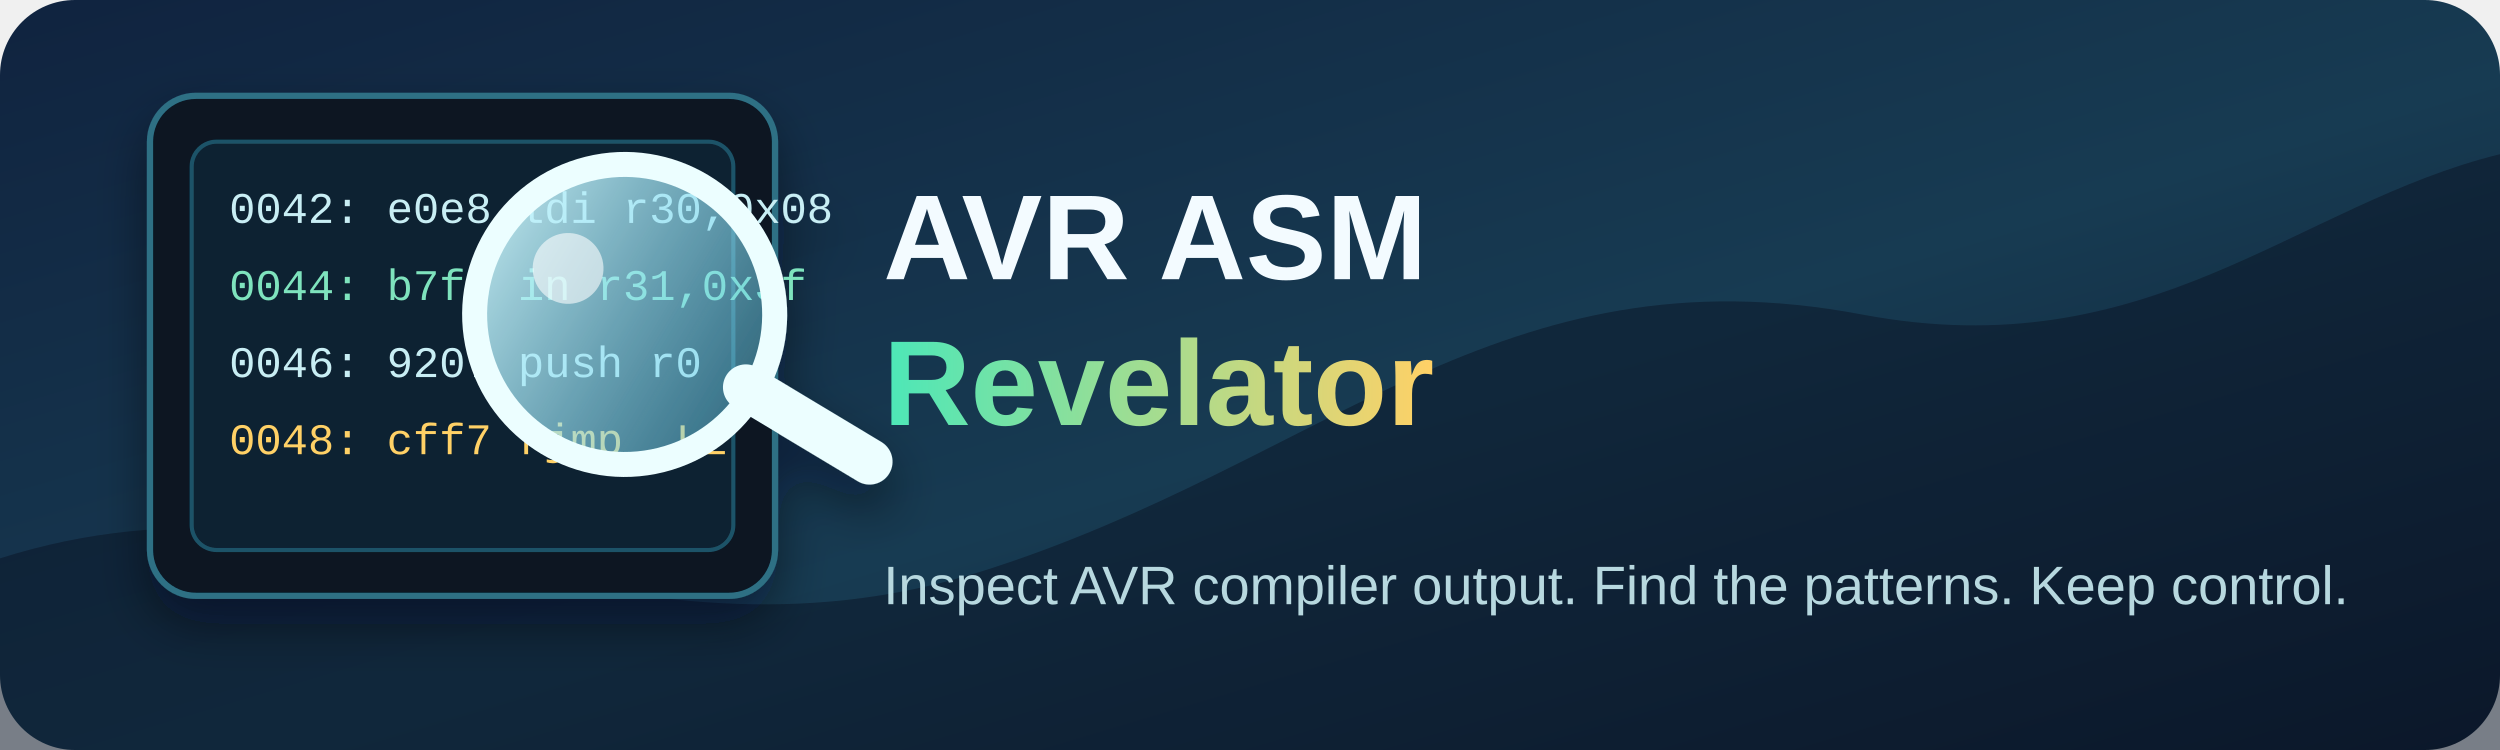
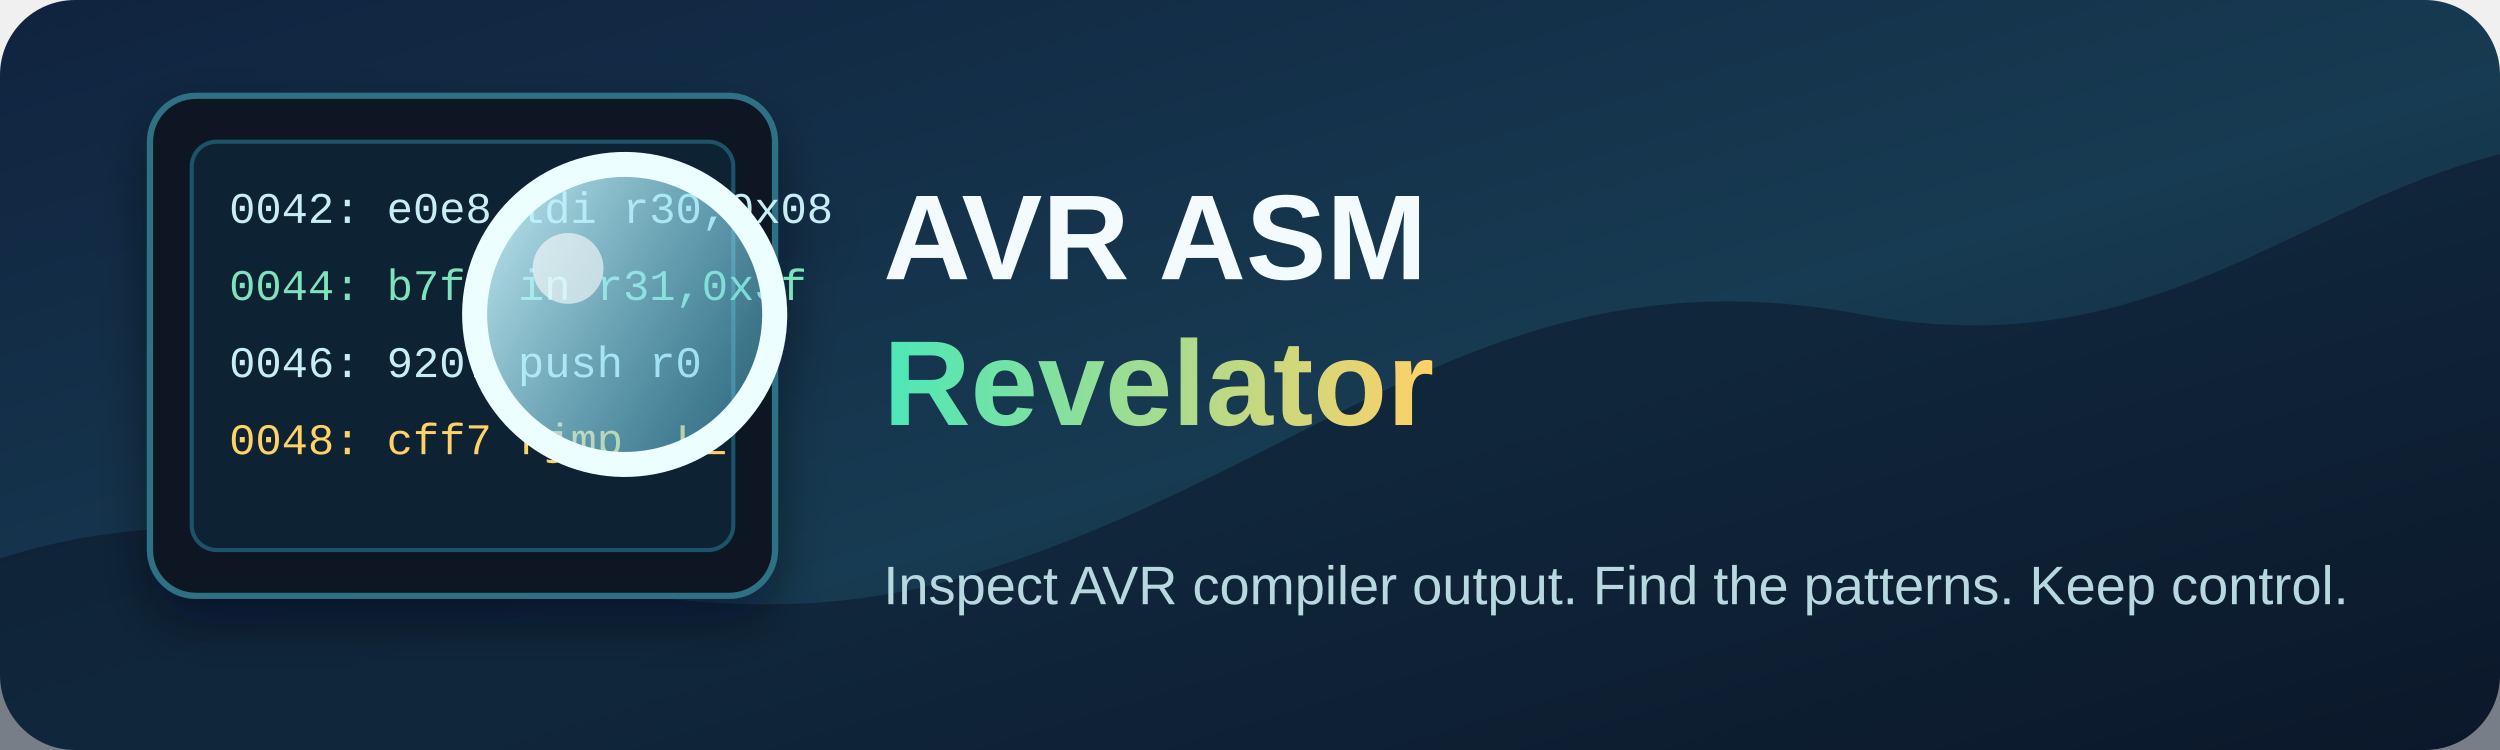
<svg xmlns="http://www.w3.org/2000/svg" width="1200" height="360" viewBox="0 0 1200 360" role="img" aria-labelledby="title desc">
  <defs>
    <linearGradient id="bg" x1="0" y1="0" x2="1" y2="1">
      <stop offset="0" stop-color="#10233f" />
      <stop offset="0.55" stop-color="#173b52" />
      <stop offset="1" stop-color="#0d1a2e" />
    </linearGradient>
    <linearGradient id="lens" x1="0" y1="0" x2="1" y2="1">
      <stop offset="0" stop-color="#d7fbff" stop-opacity="0.96" />
      <stop offset="1" stop-color="#57c7e8" stop-opacity="0.38" />
    </linearGradient>
    <linearGradient id="accent" x1="0" y1="0" x2="1" y2="0">
      <stop offset="0" stop-color="#4ee7b7" />
      <stop offset="1" stop-color="#ffd166" />
    </linearGradient>
    <filter id="shadow" x="-20%" y="-20%" width="140%" height="140%">
      <feDropShadow dx="0" dy="12" stdDeviation="12" flood-color="#06111f" flood-opacity="0.45" />
    </filter>
  </defs>
  <rect width="1200" height="360" rx="36" fill="url(#bg)" />
  <path d="M0 268 C170 214 292 331 472 274 C636 222 720 118 894 151 C1032 177 1102 98 1200 74 L1200 360 L0 360 Z" fill="#0a1526" opacity="0.52" />
  <g transform="translate(72 46)" filter="url(#shadow)">
    <rect x="0" y="0" width="300" height="240" rx="22" fill="#071522" stroke="#2e6f84" stroke-width="3" />
    <rect x="20" y="22" width="260" height="196" rx="12" fill="#0d2030" stroke="#1f5367" stroke-width="2" />
    <g font-family="Consolas, 'Courier New', monospace" font-size="21" fill="#c8eef4">
      <text x="38" y="61">0042: e0e8  ldi r30,0x08</text>
      <text x="38" y="98" fill="#7ee3bd">0044: b7f8  in  r31,0x3f</text>
      <text x="38" y="135">0046: 920f  push r0</text>
      <text x="38" y="172" fill="#ffd166">0048: cff7  rjmp .L2</text>
    </g>
    <g transform="translate(126 52) rotate(-14)">
      <circle cx="86" cy="76" r="72" fill="url(#lens)" stroke="#ecfeff" stroke-width="12" />
      <circle cx="65" cy="48" r="17" fill="#ffffff" opacity="0.58" />
-       <path d="M134 124 L183 173" fill="none" stroke="#ecfeff" stroke-width="22" stroke-linecap="round" />
    </g>
  </g>
  <g transform="translate(424 72)">
    <text x="0" y="62" font-family="Segoe UI, Arial, sans-serif" font-size="58" font-weight="800" fill="#f3fbff">AVR ASM</text>
    <text x="0" y="132" font-family="Segoe UI, Arial, sans-serif" font-size="58" font-weight="800" fill="url(#accent)">Revelator</text>
    <text x="0" y="218" font-family="Segoe UI, Arial, sans-serif" font-size="26" fill="#b7d8df">Inspect AVR compiler output. Find the patterns. Keep control.</text>
  </g>
</svg>
